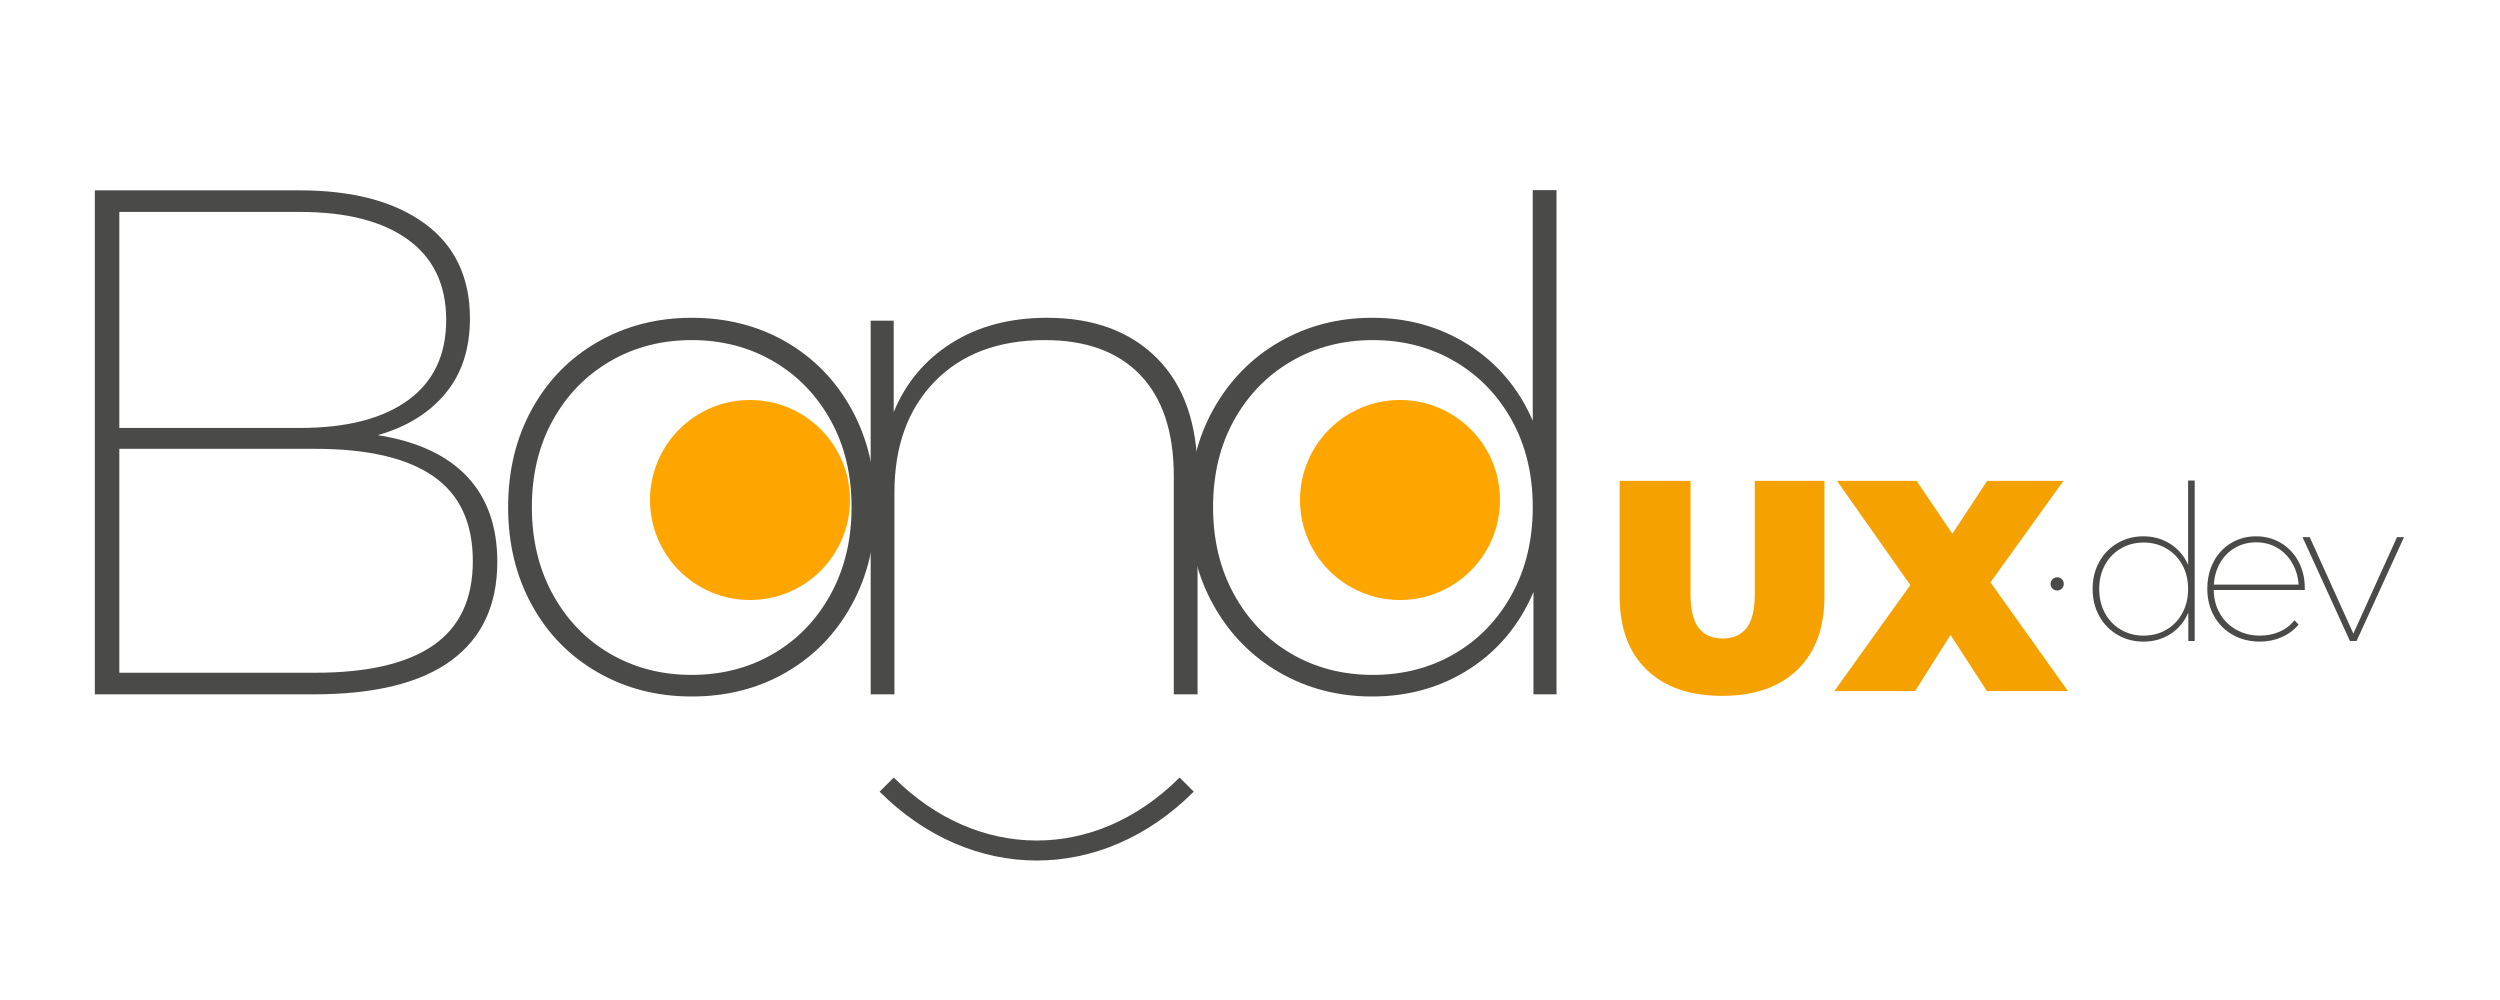
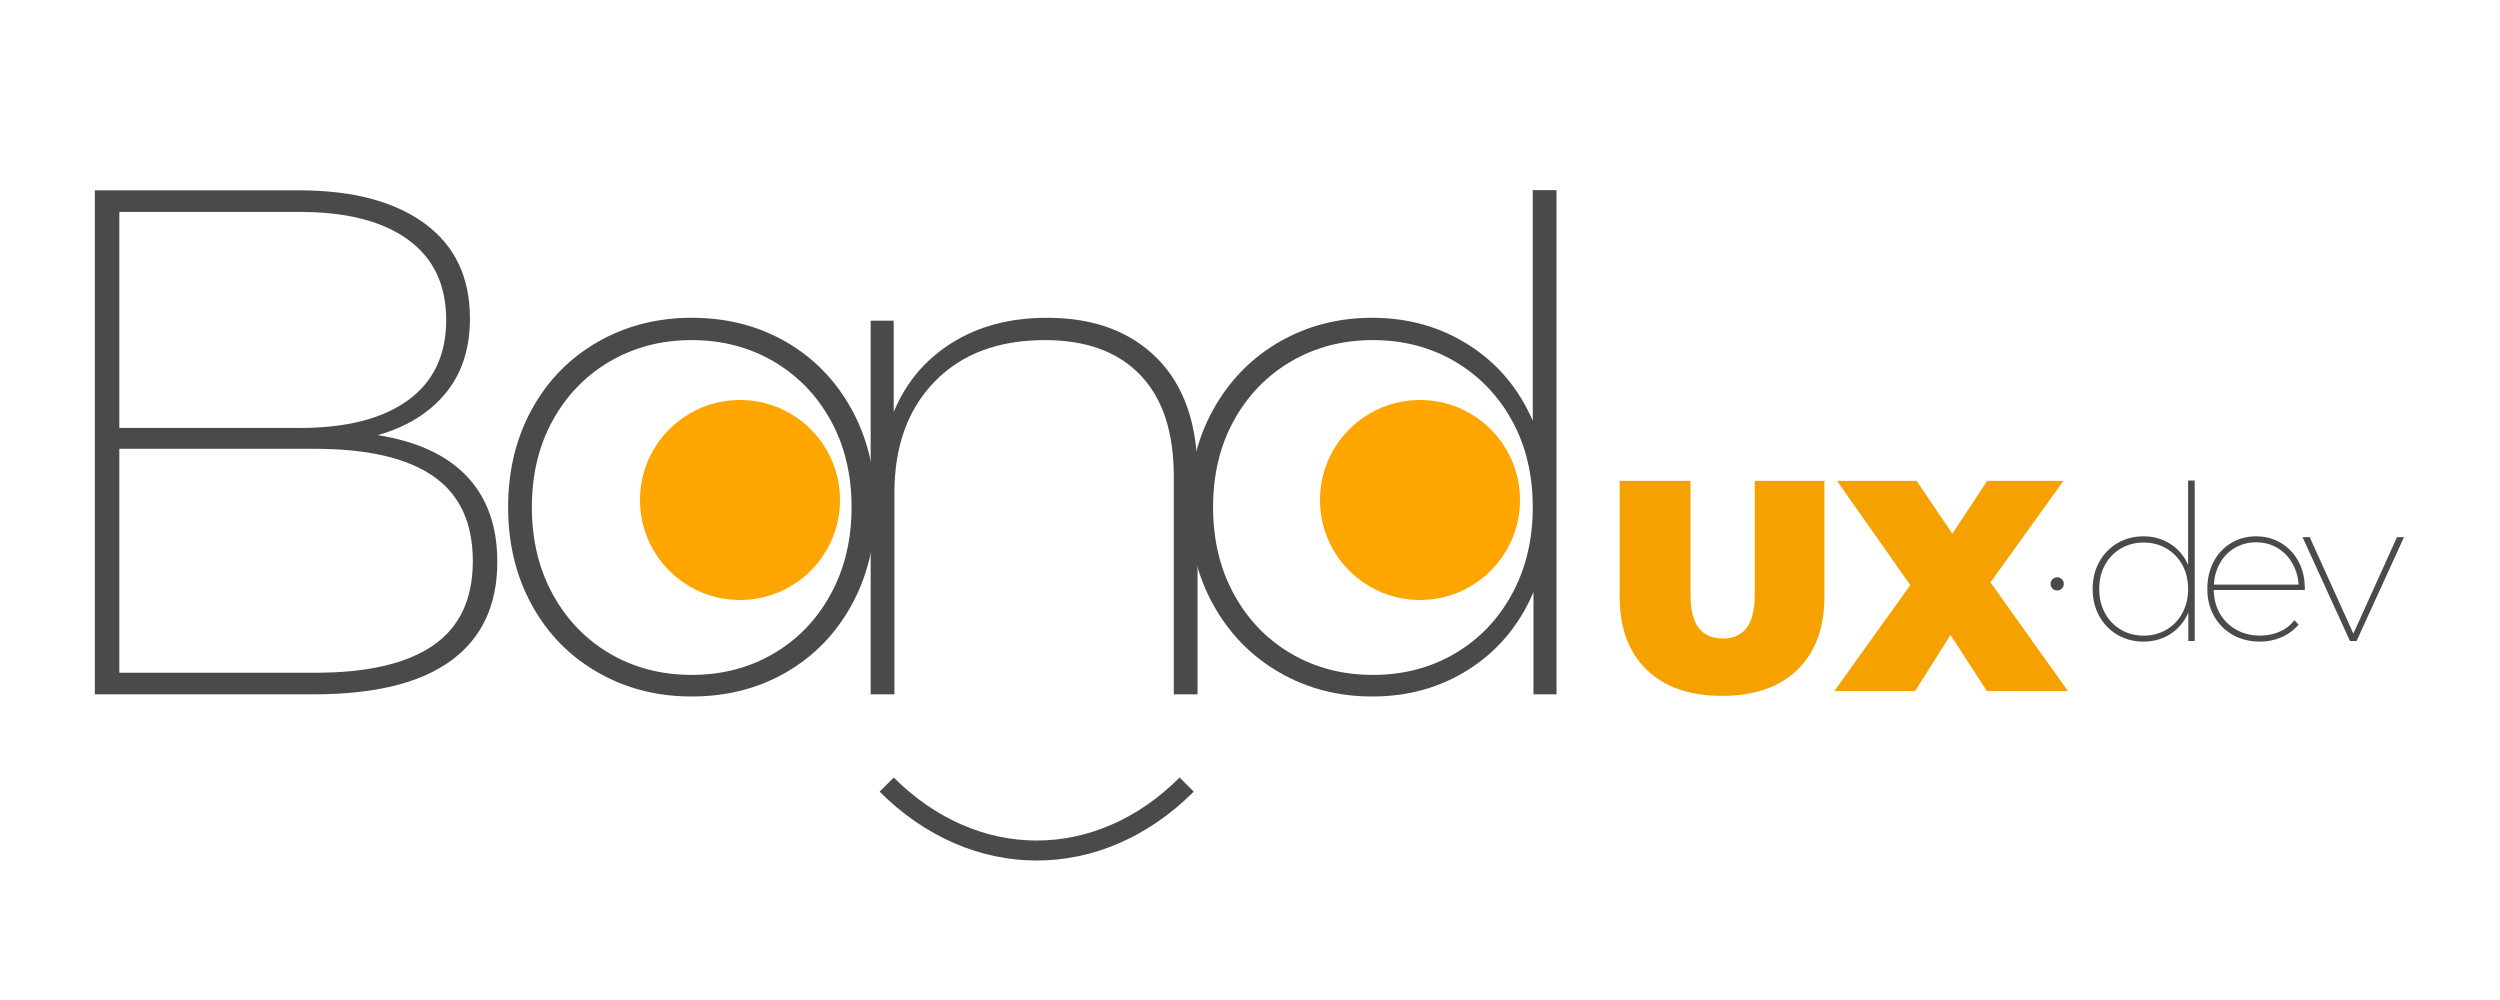
<svg xmlns="http://www.w3.org/2000/svg" version="1.0" viewBox="0 0 250 100">
  <path fill="#4A4A49" class="svg-dark" d="M46.708 47.654c2.016 2.136 3.023 4.98 3.023 8.532 0 4.32-1.536 7.608-4.607 9.864-3.073 2.256-7.657 3.384-13.753 3.384H9.484v-50.4h20.448c5.328 0 9.504 1.104 12.528 3.312 3.023 2.208 4.535 5.376 4.535 9.504 0 3.024-.816 5.521-2.447 7.488-1.633 1.969-3.889 3.36-6.769 4.176 3.936.625 6.913 2.005 8.929 4.14zm-34.776-26.46v21.6h18.072c4.655 0 8.255-.923 10.8-2.772 2.544-1.847 3.815-4.523 3.815-8.028 0-3.503-1.271-6.18-3.815-8.028-2.545-1.848-6.145-2.772-10.8-2.772H11.932zm31.391 43.344c2.64-1.824 3.96-4.632 3.96-8.424 0-3.84-1.32-6.671-3.96-8.496-2.64-1.824-6.576-2.736-11.808-2.736H11.932v22.392h19.584c5.231 0 9.168-.911 11.807-2.736zm16.453 2.7c-2.808-1.608-5.004-3.852-6.588-6.732-1.584-2.88-2.376-6.144-2.376-9.792 0-3.647.792-6.912 2.376-9.792 1.584-2.88 3.78-5.123 6.588-6.732 2.808-1.607 5.94-2.412 9.396-2.412 3.504 0 6.648.804 9.433 2.412 2.783 1.609 4.968 3.852 6.552 6.732 1.584 2.88 2.376 6.145 2.376 9.792 0 3.648-.792 6.912-2.376 9.792-1.584 2.88-3.769 5.125-6.552 6.732-2.784 1.608-5.929 2.412-9.433 2.412-3.456 0-6.589-.803-9.396-2.412zm17.568-1.872c2.423-1.416 4.331-3.396 5.724-5.94 1.392-2.544 2.088-5.447 2.088-8.712 0-3.263-.696-6.156-2.088-8.676-1.393-2.52-3.301-4.488-5.724-5.904-2.425-1.416-5.148-2.124-8.173-2.124-3.023 0-5.748.708-8.172 2.124-2.424 1.416-4.332 3.384-5.724 5.904-1.393 2.52-2.088 5.413-2.088 8.676 0 3.265.695 6.168 2.088 8.712 1.392 2.544 3.3 4.524 5.724 5.94 2.424 1.416 5.148 2.124 8.172 2.124 3.024 0 5.748-.708 8.173-2.124z" />
  <path fill="#4A4A49" class="svg-dark" d="M115.724 35.846c2.688 2.712 4.031 6.588 4.031 11.628v21.96h-2.376V47.618c0-4.416-1.115-7.787-3.348-10.116-2.232-2.328-5.412-3.492-9.54-3.492-4.656 0-8.328 1.38-11.016 4.14-2.689 2.761-4.032 6.469-4.032 11.124v20.16h-2.376V32.066h2.304v9.144c1.199-2.927 3.132-5.231 5.796-6.912 2.664-1.679 5.844-2.52 9.54-2.52 4.655.001 8.327 1.357 11.017 4.068z" />
  <path fill="#4A4A49" class="svg-dark" d="M155.651 19.01v50.424h-2.304V59.21c-1.393 3.265-3.517 5.821-6.372 7.668-2.856 1.849-6.108 2.772-9.756 2.772-3.409 0-6.505-.803-9.288-2.412-2.784-1.608-4.98-3.852-6.588-6.732-1.609-2.88-2.412-6.144-2.412-9.792 0-3.647.803-6.912 2.412-9.792 1.607-2.88 3.804-5.123 6.588-6.732 2.783-1.607 5.879-2.412 9.288-2.412 3.6 0 6.827.912 9.684 2.736 2.855 1.825 4.979 4.345 6.372 7.56V19.01h2.376zm-10.187 46.356c2.423-1.416 4.331-3.396 5.724-5.94 1.392-2.544 2.088-5.447 2.088-8.712 0-3.263-.696-6.156-2.088-8.676-1.393-2.52-3.301-4.488-5.724-5.904-2.425-1.416-5.148-2.124-8.173-2.124-3.023 0-5.748.708-8.172 2.124-2.424 1.416-4.332 3.384-5.724 5.904-1.393 2.52-2.088 5.413-2.088 8.676 0 3.265.695 6.168 2.088 8.712 1.392 2.544 3.3 4.524 5.724 5.94 2.424 1.416 5.148 2.124 8.172 2.124 3.025 0 5.748-.708 8.173-2.124z" />
  <path fill="#F5A100" class="svg-orange" d="M164.668 66.974c-1.802-1.742-2.702-4.183-2.702-7.326v-11.56h7.086v11.35c0 1.542.275 2.662.825 3.363.551.701 1.346 1.051 2.387 1.051s1.836-.35 2.387-1.051c.551-.7.826-1.821.826-3.363v-11.35h6.966v11.56c0 3.143-.901 5.585-2.702 7.326-1.802 1.741-4.314 2.612-7.536 2.612-3.224 0-5.736-.871-7.537-2.612zm34.019 2.132l-3.633-5.615-3.543 5.615h-8.077l7.596-10.599-7.326-10.419h7.957l3.573 5.284 3.483-5.284h7.626l-7.296 10.149 7.747 10.869h-8.107z" />
  <path fill="#4A4A49" class="svg-dark" d="M205.248 58.857a.637.637 0 01-.19-.47c0-.187.067-.343.2-.47a.647.647 0 01.46-.19c.187 0 .343.064.47.19.127.127.19.284.19.47a.64.64 0 01-.19.47.639.639 0 01-.47.19.639.639 0 01-.47-.19zm14.222-10.806v16.05h-.64v-2.842c-.387.908-.978 1.618-1.772 2.132s-1.699.771-2.712.771c-.948 0-1.809-.223-2.582-.671-.774-.447-1.385-1.071-1.832-1.872s-.67-1.708-.67-2.722.223-1.922.67-2.722a4.848 4.848 0 011.832-1.872c.774-.447 1.634-.671 2.582-.671 1.001 0 1.898.254 2.692.761a4.599 4.599 0 011.772 2.102v-8.444h.66zm-2.832 14.92a4.216 4.216 0 001.592-1.651c.387-.707.58-1.515.58-2.422 0-.907-.193-1.711-.58-2.412a4.23 4.23 0 00-1.592-1.641c-.674-.393-1.431-.591-2.272-.591-.841 0-1.598.197-2.272.591a4.236 4.236 0 00-1.592 1.641c-.387.701-.58 1.505-.58 2.412 0 .908.193 1.715.58 2.422a4.21 4.21 0 001.592 1.651c.674.394 1.431.591 2.272.591.841-.001 1.598-.198 2.272-.591zm13.842-3.974h-9.108c.013.881.22 1.668.62 2.362a4.234 4.234 0 001.652 1.621c.7.387 1.484.581 2.352.581.707 0 1.361-.13 1.962-.39.6-.26 1.094-.644 1.481-1.151l.42.44a4.685 4.685 0 01-1.701 1.261 5.3 5.3 0 01-2.162.44c-1.014 0-1.919-.223-2.712-.671a4.853 4.853 0 01-1.872-1.872c-.454-.801-.681-1.708-.681-2.722s.21-1.922.63-2.722a4.648 4.648 0 011.752-1.872c.747-.447 1.581-.671 2.502-.671.907 0 1.732.22 2.472.661a4.703 4.703 0 011.752 1.842c.427.788.641 1.682.641 2.682v.181zm-6.966-4.223a4.018 4.018 0 00-1.501 1.511 4.75 4.75 0 00-.621 2.172h8.467a4.863 4.863 0 00-.65-2.172 4.123 4.123 0 00-1.502-1.511c-.62-.36-1.318-.54-2.092-.54a4.122 4.122 0 00-2.101.54zm16.887-1.061l-4.744 10.389h-.661l-4.744-10.389h.72l4.364 9.648 4.364-9.648h.701z" />
  <path class="stroke-animation svg-dark-stroke" fill="none" stroke="#4A4A49" stroke-width="2" stroke-miterlimit="10" d="M88.668 78.459c8.75 8.75 21.166 8.833 30 0" />
-   <circle class="left-eye" r="10" cx="75" cy="50" fill="orange" />
-   <circle class="right-eye" r="10" cx="140" cy="50" fill="orange" />
+   <circle class="left-eye" r="10" cx="74" cy="50" fill="orange" />
+   <circle class="right-eye" r="10" cx="142" cy="50" fill="orange" />
</svg>
